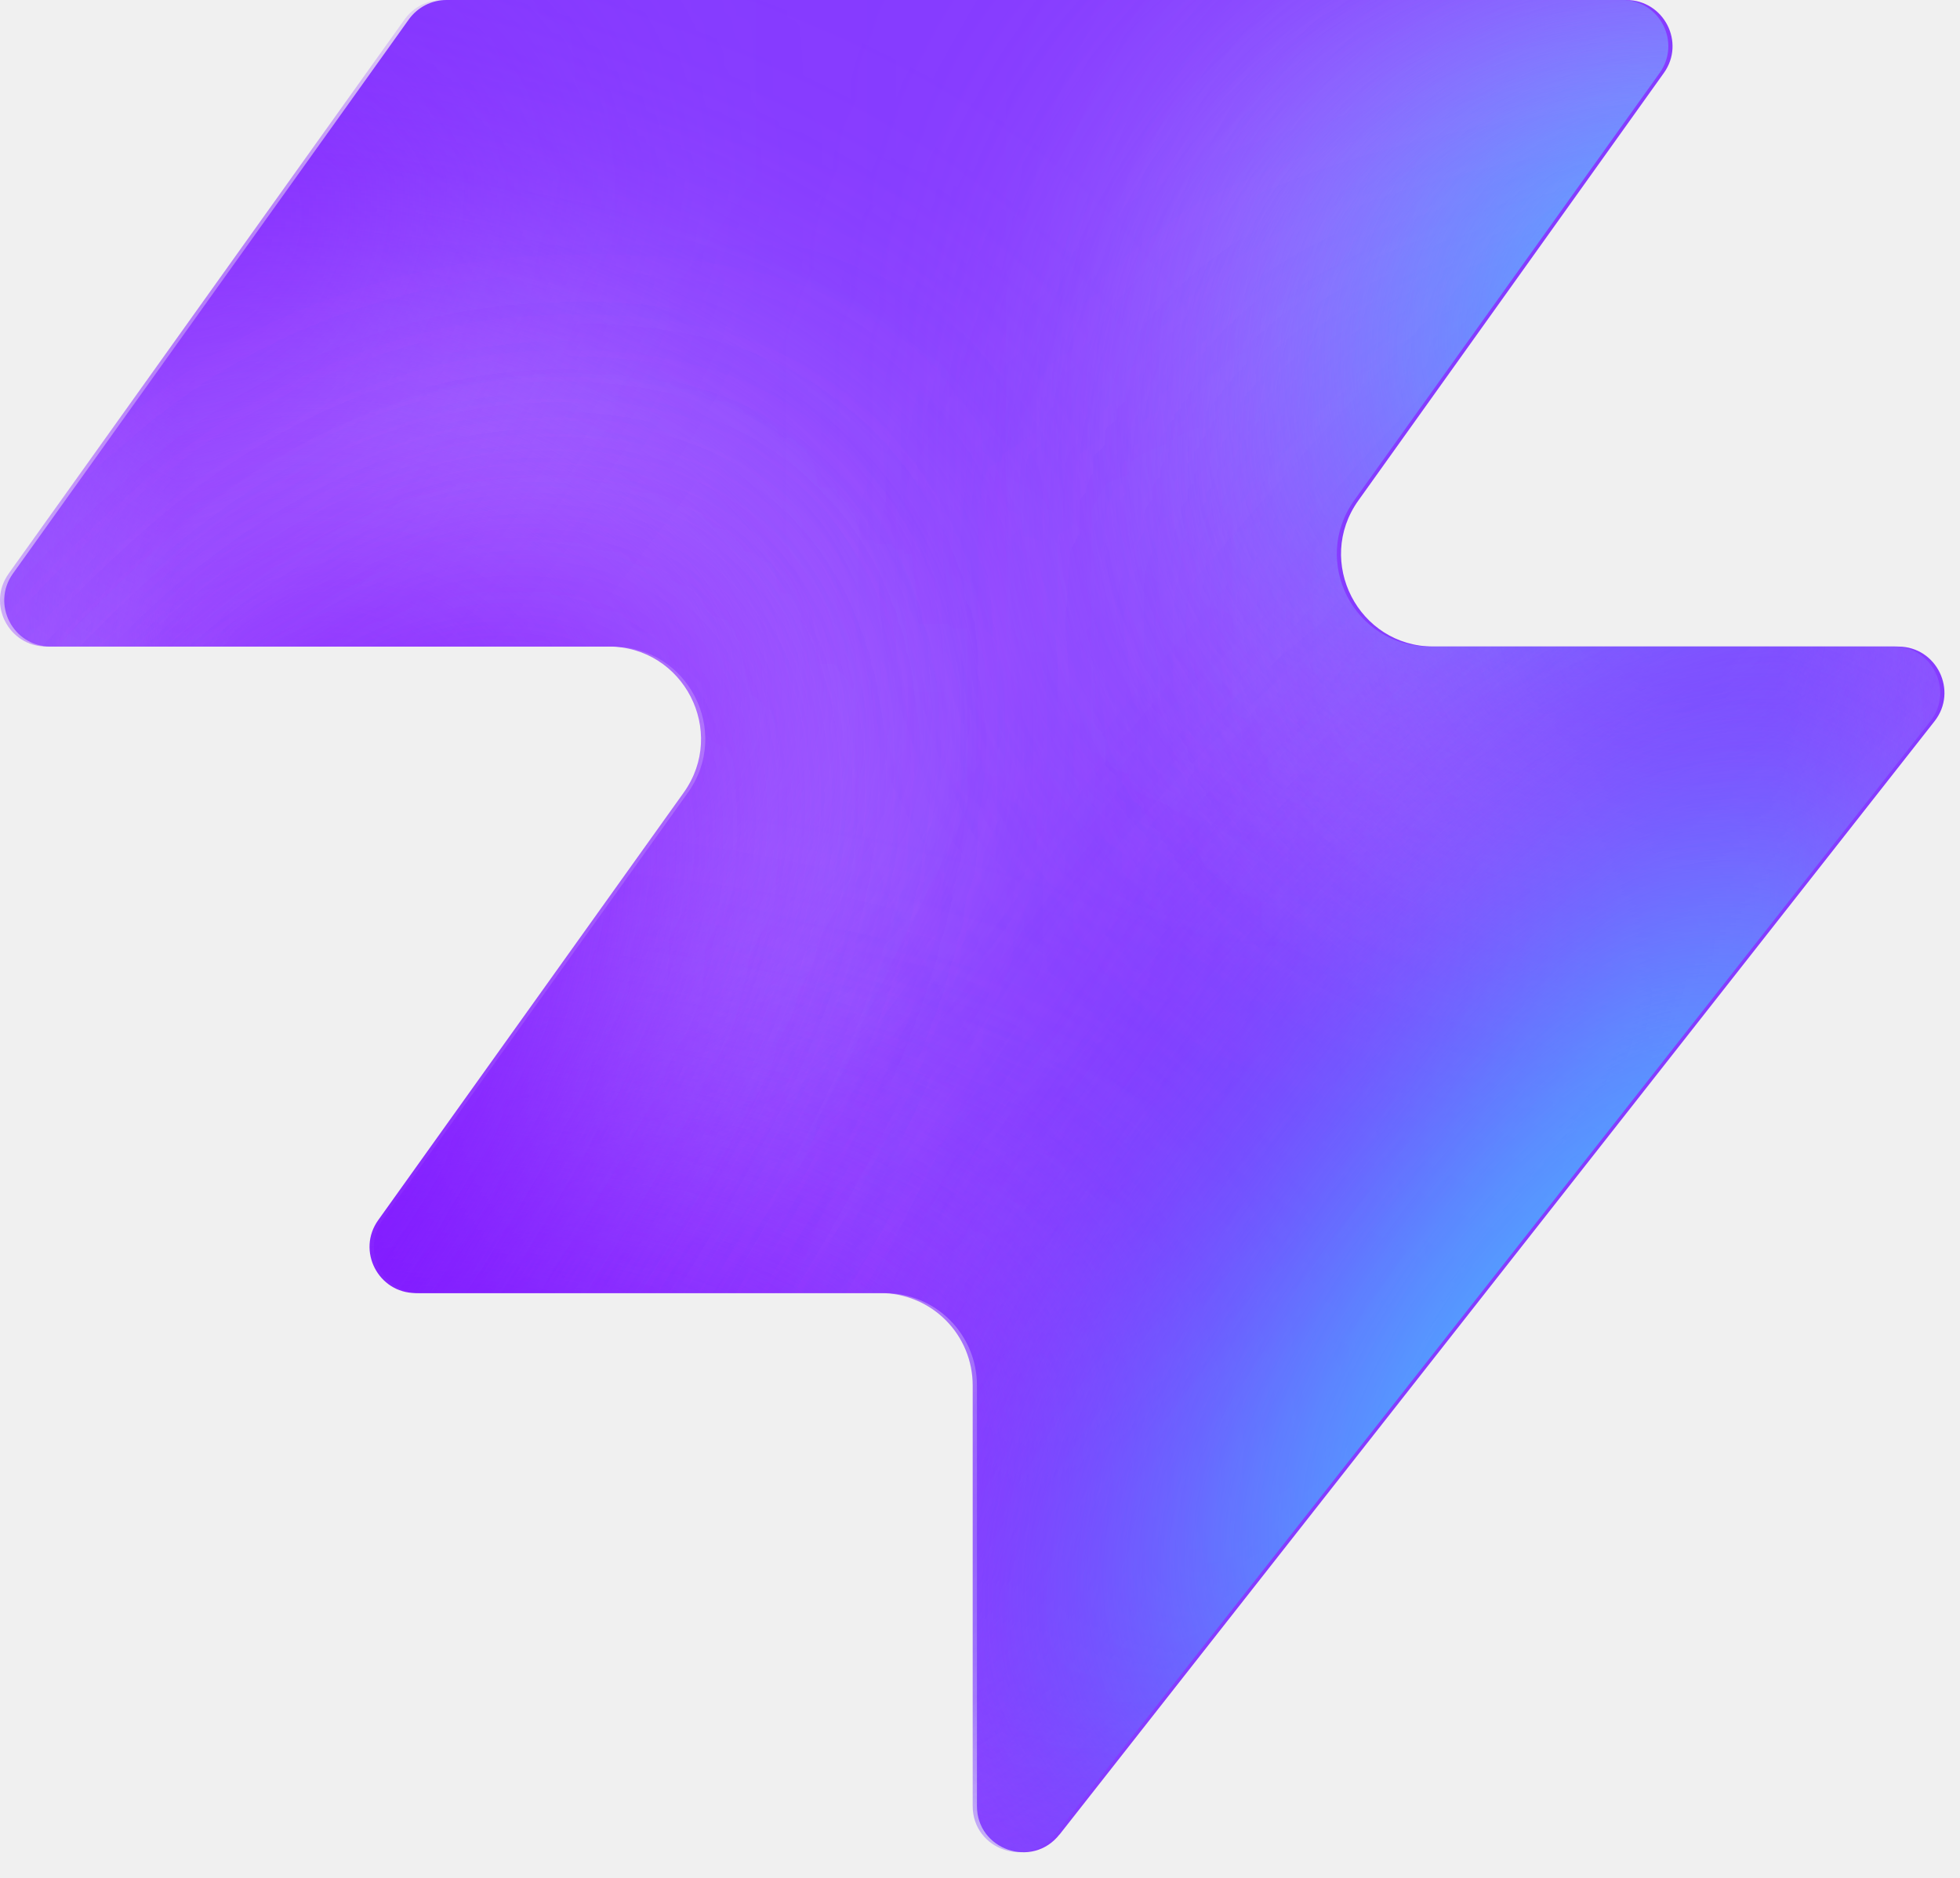
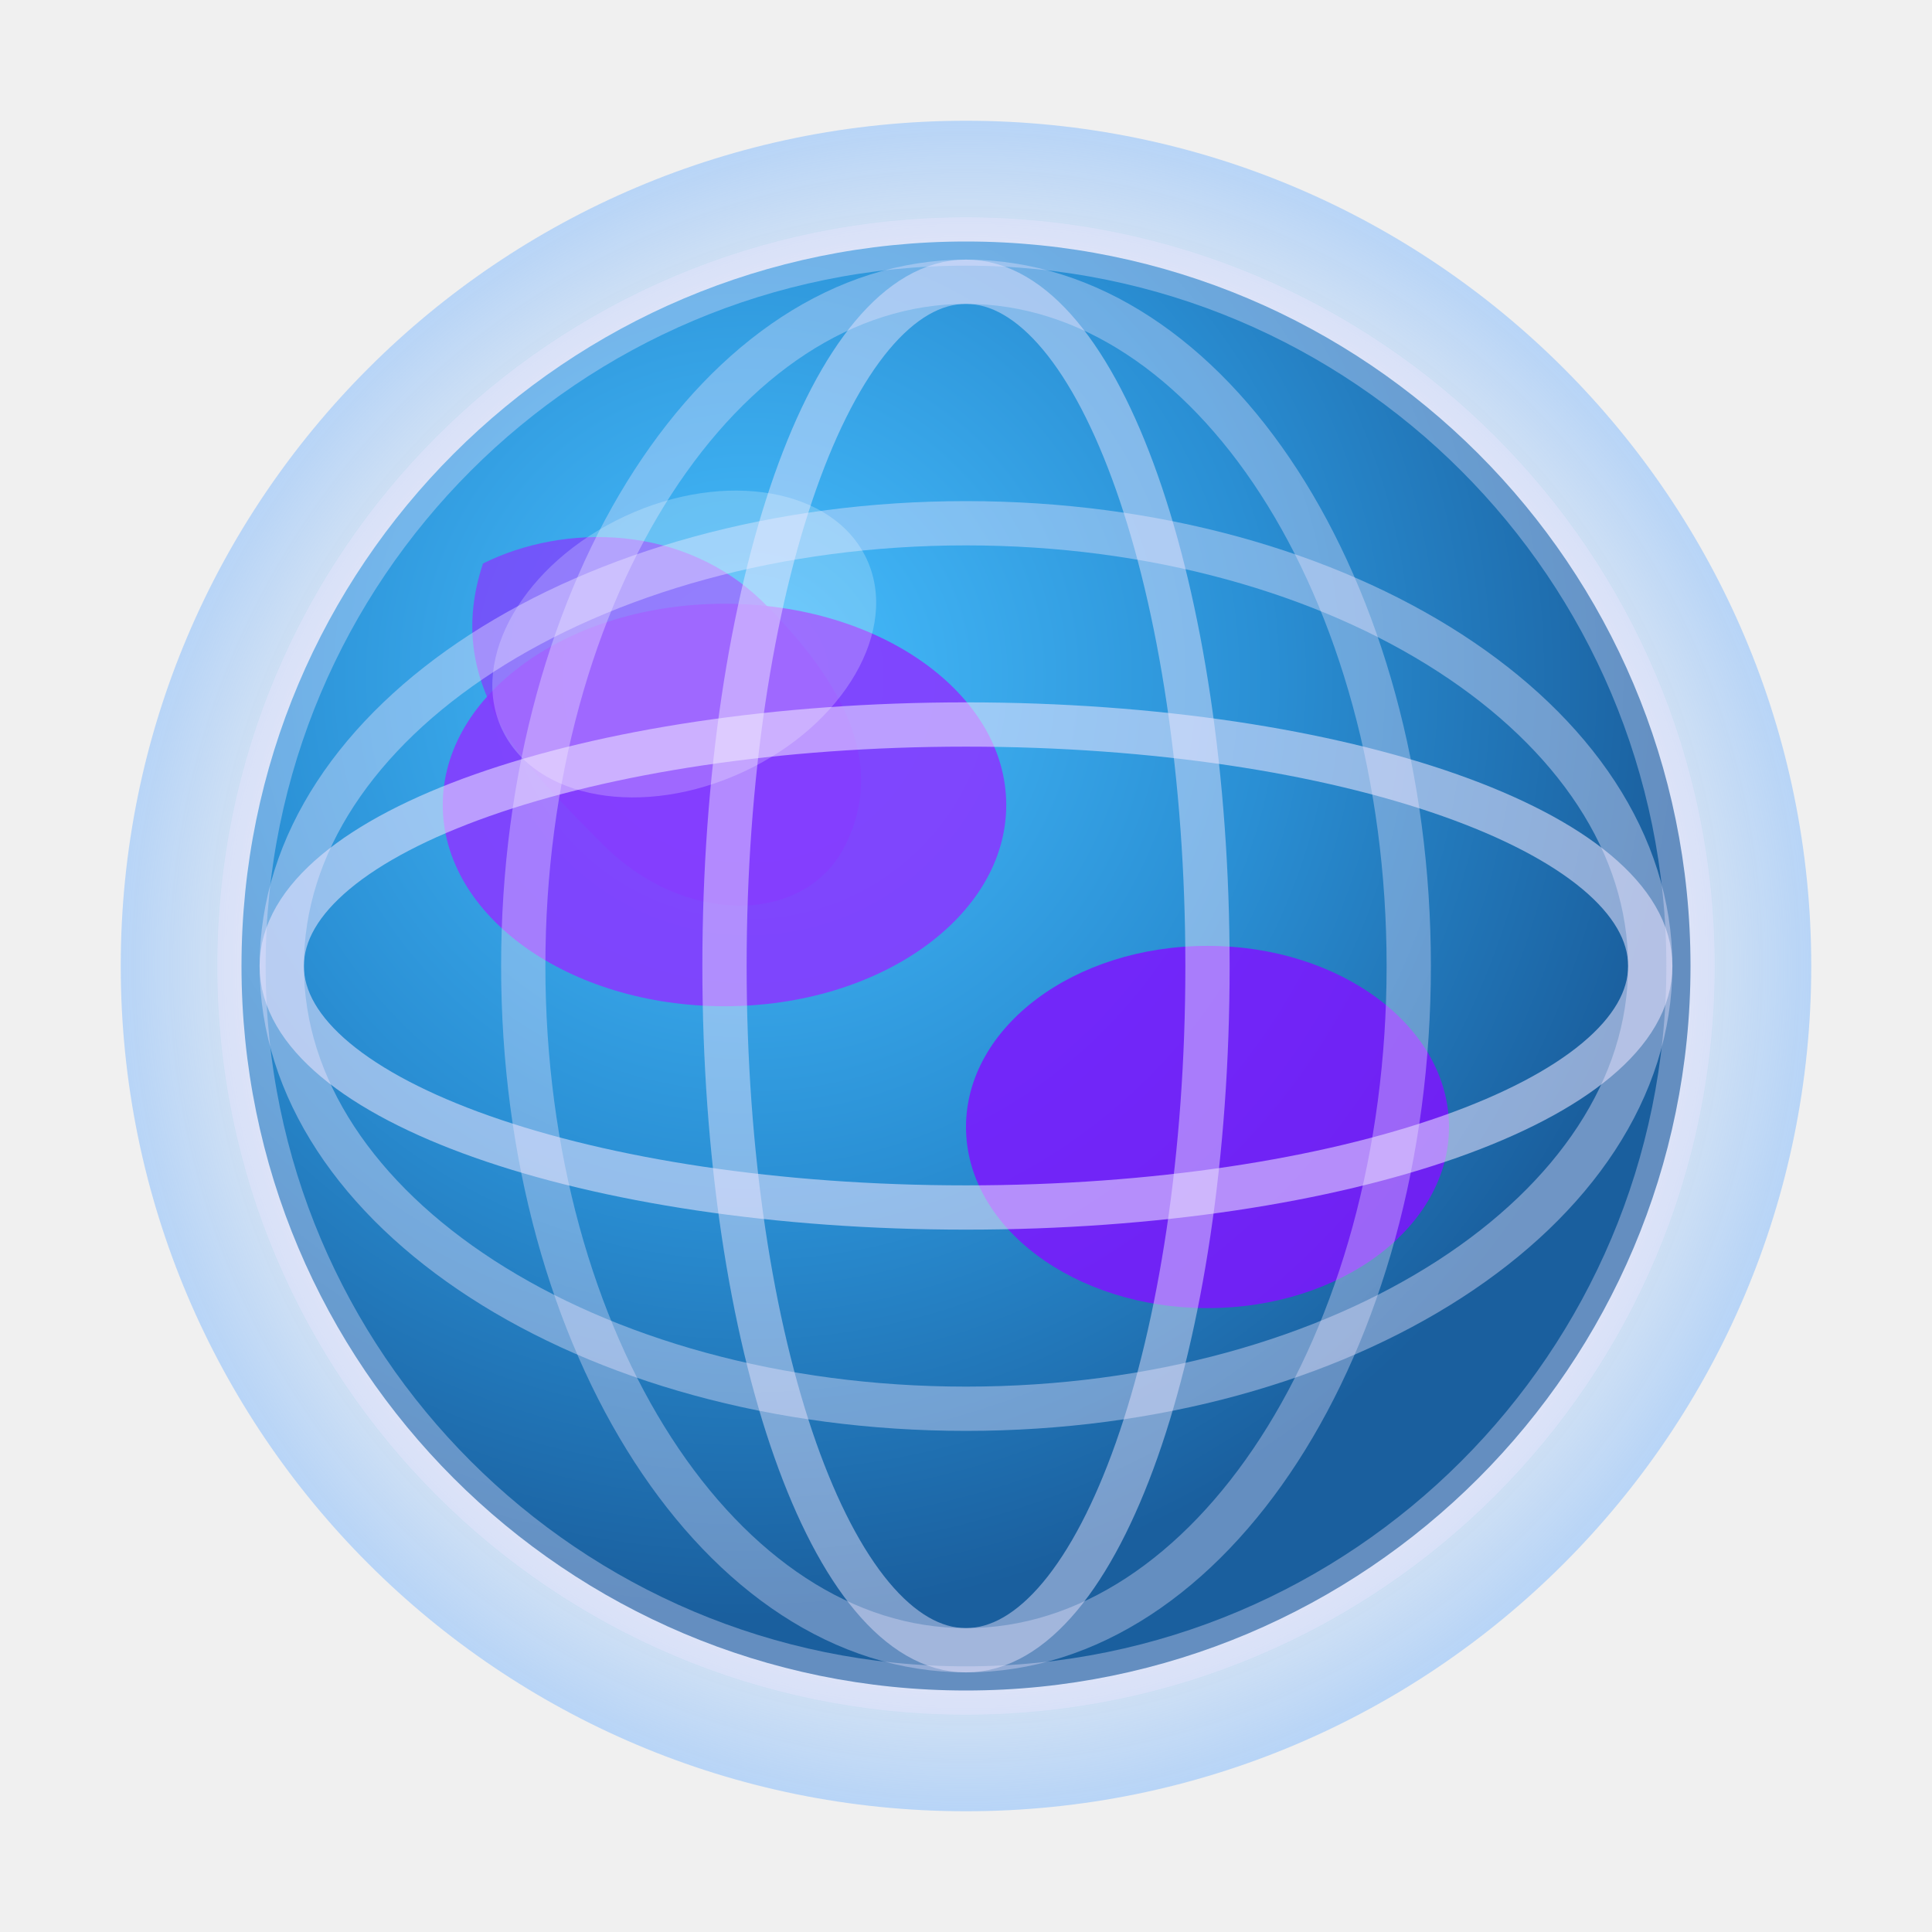
- <svg xmlns="http://www.w3.org/2000/svg" width="48" height="46" fill="none" viewBox="0 0 48 46">
-   <path fill="#863bff" d="M25.946 44.938c-.664.845-2.021.375-2.021-.698V33.937a2.26 2.26 0 0 0-2.262-2.262H10.287c-.92 0-1.456-1.04-.92-1.788l7.48-10.471c1.07-1.497 0-3.578-1.842-3.578H1.237c-.92 0-1.456-1.04-.92-1.788L10.013.474c.214-.297.556-.474.92-.474h28.894c.92 0 1.456 1.04.92 1.788l-7.48 10.471c-1.07 1.498 0 3.579 1.842 3.579h11.377c.943 0 1.473 1.088.89 1.83L25.947 44.94z" style="fill:#863bff;fill:color(display-p3 .525 .23 1);fill-opacity:1" />
-   <mask id="a" width="48" height="46" x="0" y="0" maskUnits="userSpaceOnUse" style="mask-type:alpha">
-     <path fill="#000" d="M25.842 44.938c-.664.844-2.021.375-2.021-.698V33.937a2.26 2.26 0 0 0-2.262-2.262H10.183c-.92 0-1.456-1.04-.92-1.788l7.48-10.471c1.07-1.498 0-3.579-1.842-3.579H1.133c-.92 0-1.456-1.04-.92-1.787L9.91.473c.214-.297.556-.474.92-.474h28.894c.92 0 1.456 1.04.92 1.788l-7.48 10.471c-1.07 1.498 0 3.578 1.842 3.578h11.377c.943 0 1.473 1.088.89 1.832L25.843 44.94z" style="fill:#000;fill-opacity:1" />
-   </mask>
-   <g mask="url(#a)">
-     <g filter="url(#b)">
-       <ellipse cx="5.508" cy="14.704" fill="#ede6ff" rx="5.508" ry="14.704" style="fill:#ede6ff;fill:color(display-p3 .927 .903 1);fill-opacity:1" transform="matrix(.00324 1 1 -.00324 -4.47 31.516)" />
-     </g>
-     <g filter="url(#c)">
-       <ellipse cx="10.399" cy="29.851" fill="#ede6ff" rx="10.399" ry="29.851" style="fill:#ede6ff;fill:color(display-p3 .927 .903 1);fill-opacity:1" transform="matrix(.00324 1 1 -.00324 -39.328 7.883)" />
-     </g>
-     <g filter="url(#d)">
-       <ellipse cx="5.508" cy="30.487" fill="#7e14ff" rx="5.508" ry="30.487" style="fill:#7e14ff;fill:color(display-p3 .492 .077 1);fill-opacity:1" transform="rotate(89.814 -25.913 -14.639)scale(1 -1)" />
-     </g>
-     <g filter="url(#e)">
-       <ellipse cx="5.508" cy="30.599" fill="#7e14ff" rx="5.508" ry="30.599" style="fill:#7e14ff;fill:color(display-p3 .492 .077 1);fill-opacity:1" transform="rotate(89.814 -32.644 -3.334)scale(1 -1)" />
-     </g>
-     <g filter="url(#f)">
-       <ellipse cx="5.508" cy="30.599" fill="#7e14ff" rx="5.508" ry="30.599" style="fill:#7e14ff;fill:color(display-p3 .492 .077 1);fill-opacity:1" transform="matrix(.00324 1 1 -.00324 -34.34 30.47)" />
-     </g>
-     <g filter="url(#g)">
-       <ellipse cx="14.072" cy="22.078" fill="#ede6ff" rx="14.072" ry="22.078" style="fill:#ede6ff;fill:color(display-p3 .927 .903 1);fill-opacity:1" transform="rotate(93.35 24.506 48.493)scale(-1 1)" />
-     </g>
-     <g filter="url(#h)">
-       <ellipse cx="3.47" cy="21.501" fill="#7e14ff" rx="3.47" ry="21.501" style="fill:#7e14ff;fill:color(display-p3 .492 .077 1);fill-opacity:1" transform="rotate(89.009 28.708 47.59)scale(-1 1)" />
-     </g>
-     <g filter="url(#i)">
-       <ellipse cx="3.47" cy="21.501" fill="#7e14ff" rx="3.47" ry="21.501" style="fill:#7e14ff;fill:color(display-p3 .492 .077 1);fill-opacity:1" transform="rotate(89.009 28.708 47.59)scale(-1 1)" />
-     </g>
-     <g filter="url(#j)">
-       <ellipse cx=".387" cy="8.972" fill="#7e14ff" rx="4.407" ry="29.108" style="fill:#7e14ff;fill:color(display-p3 .492 .077 1);fill-opacity:1" transform="rotate(39.51 .387 8.972)" />
-     </g>
-     <g filter="url(#k)">
-       <ellipse cx="47.523" cy="-6.092" fill="#7e14ff" rx="4.407" ry="29.108" style="fill:#7e14ff;fill:color(display-p3 .492 .077 1);fill-opacity:1" transform="rotate(37.892 47.523 -6.092)" />
-     </g>
-     <g filter="url(#l)">
-       <ellipse cx="41.412" cy="6.333" fill="#47bfff" rx="5.971" ry="9.665" style="fill:#47bfff;fill:color(display-p3 .28 .748 1);fill-opacity:1" transform="rotate(37.892 41.412 6.333)" />
-     </g>
-     <g filter="url(#m)">
-       <ellipse cx="-1.879" cy="38.332" fill="#7e14ff" rx="4.407" ry="29.108" style="fill:#7e14ff;fill:color(display-p3 .492 .077 1);fill-opacity:1" transform="rotate(37.892 -1.88 38.332)" />
-     </g>
-     <g filter="url(#n)">
-       <ellipse cx="-1.879" cy="38.332" fill="#7e14ff" rx="4.407" ry="29.108" style="fill:#7e14ff;fill:color(display-p3 .492 .077 1);fill-opacity:1" transform="rotate(37.892 -1.88 38.332)" />
-     </g>
-     <g filter="url(#o)">
-       <ellipse cx="35.651" cy="29.907" fill="#7e14ff" rx="4.407" ry="29.108" style="fill:#7e14ff;fill:color(display-p3 .492 .077 1);fill-opacity:1" transform="rotate(37.892 35.651 29.907)" />
-     </g>
-     <g filter="url(#p)">
-       <ellipse cx="38.418" cy="32.4" fill="#47bfff" rx="5.971" ry="15.297" style="fill:#47bfff;fill:color(display-p3 .28 .748 1);fill-opacity:1" transform="rotate(37.892 38.418 32.4)" />
-     </g>
+ <svg xmlns="http://www.w3.org/2000/svg" width="48" height="48" fill="none" viewBox="0 0 48 48">
+   <defs>
+     <radialGradient id="ocean" cx="35%" cy="30%" r="65%">
+       <stop offset="0%" stop-color="#47bfff" />
+       <stop offset="55%" stop-color="#2a8fd4" />
+       <stop offset="100%" stop-color="#1a5f9e" />
+     </radialGradient>
+     <radialGradient id="glow" cx="50%" cy="50%" r="50%">
+       <stop offset="70%" stop-color="#73b3ff" stop-opacity="0" />
+       <stop offset="100%" stop-color="#73b3ff" stop-opacity="0.45" />
+     </radialGradient>
+     <clipPath id="globe">
+       <circle cx="24" cy="24" r="18" />
+     </clipPath>
+   </defs>
+   <circle cx="24" cy="24" r="21" fill="url(#glow)" />
+   <circle cx="24" cy="24" r="18" fill="url(#ocean)" />
+   <g clip-path="url(#globe)">
+     <ellipse cx="18" cy="20" rx="7" ry="5" fill="#863bff" opacity="0.9" />
+     <ellipse cx="30" cy="28" rx="6" ry="4.5" fill="#7e14ff" opacity="0.85" />
+     <path fill="#863bff" opacity="0.75" d="M12 14c2-1 5-1 7 1s3 4 2 6-4 2-6 0-4-4-3-7z" />
+     <ellipse cx="24" cy="24" rx="17" ry="6" stroke="#ede6ff" stroke-width="1.1" fill="none" opacity="0.55" />
+     <ellipse cx="24" cy="24" rx="17" ry="11" stroke="#ede6ff" stroke-width="1.1" fill="none" opacity="0.4" />
+     <ellipse cx="24" cy="24" rx="6" ry="17" stroke="#ede6ff" stroke-width="1.1" fill="none" opacity="0.45" />
+     <ellipse cx="24" cy="24" rx="11" ry="17" stroke="#ede6ff" stroke-width="1.1" fill="none" opacity="0.35" />
  </g>
-   <defs>
-     <filter id="b" width="60.045" height="41.654" x="-19.77" y="16.149" color-interpolation-filters="sRGB" filterUnits="userSpaceOnUse">
-       <feFlood flood-opacity="0" result="BackgroundImageFix" />
-       <feBlend in="SourceGraphic" in2="BackgroundImageFix" result="shape" />
-       <feGaussianBlur result="effect1_foregroundBlur_2002_17158" stdDeviation="7.659" />
-     </filter>
-     <filter id="c" width="90.34" height="51.437" x="-54.613" y="-7.533" color-interpolation-filters="sRGB" filterUnits="userSpaceOnUse">
-       <feFlood flood-opacity="0" result="BackgroundImageFix" />
-       <feBlend in="SourceGraphic" in2="BackgroundImageFix" result="shape" />
-       <feGaussianBlur result="effect1_foregroundBlur_2002_17158" stdDeviation="7.659" />
-     </filter>
-     <filter id="d" width="79.355" height="29.4" x="-49.64" y="2.03" color-interpolation-filters="sRGB" filterUnits="userSpaceOnUse">
-       <feFlood flood-opacity="0" result="BackgroundImageFix" />
-       <feBlend in="SourceGraphic" in2="BackgroundImageFix" result="shape" />
-       <feGaussianBlur result="effect1_foregroundBlur_2002_17158" stdDeviation="4.596" />
-     </filter>
-     <filter id="e" width="79.579" height="29.4" x="-45.045" y="20.029" color-interpolation-filters="sRGB" filterUnits="userSpaceOnUse">
-       <feFlood flood-opacity="0" result="BackgroundImageFix" />
-       <feBlend in="SourceGraphic" in2="BackgroundImageFix" result="shape" />
-       <feGaussianBlur result="effect1_foregroundBlur_2002_17158" stdDeviation="4.596" />
-     </filter>
-     <filter id="f" width="79.579" height="29.4" x="-43.513" y="21.178" color-interpolation-filters="sRGB" filterUnits="userSpaceOnUse">
-       <feFlood flood-opacity="0" result="BackgroundImageFix" />
-       <feBlend in="SourceGraphic" in2="BackgroundImageFix" result="shape" />
-       <feGaussianBlur result="effect1_foregroundBlur_2002_17158" stdDeviation="4.596" />
-     </filter>
-     <filter id="g" width="74.749" height="58.852" x="15.756" y="-17.901" color-interpolation-filters="sRGB" filterUnits="userSpaceOnUse">
-       <feFlood flood-opacity="0" result="BackgroundImageFix" />
-       <feBlend in="SourceGraphic" in2="BackgroundImageFix" result="shape" />
-       <feGaussianBlur result="effect1_foregroundBlur_2002_17158" stdDeviation="7.659" />
-     </filter>
-     <filter id="h" width="61.377" height="25.362" x="23.548" y="2.284" color-interpolation-filters="sRGB" filterUnits="userSpaceOnUse">
-       <feFlood flood-opacity="0" result="BackgroundImageFix" />
-       <feBlend in="SourceGraphic" in2="BackgroundImageFix" result="shape" />
-       <feGaussianBlur result="effect1_foregroundBlur_2002_17158" stdDeviation="4.596" />
-     </filter>
-     <filter id="i" width="61.377" height="25.362" x="23.548" y="2.284" color-interpolation-filters="sRGB" filterUnits="userSpaceOnUse">
-       <feFlood flood-opacity="0" result="BackgroundImageFix" />
-       <feBlend in="SourceGraphic" in2="BackgroundImageFix" result="shape" />
-       <feGaussianBlur result="effect1_foregroundBlur_2002_17158" stdDeviation="4.596" />
-     </filter>
-     <filter id="j" width="56.045" height="63.649" x="-27.636" y="-22.853" color-interpolation-filters="sRGB" filterUnits="userSpaceOnUse">
-       <feFlood flood-opacity="0" result="BackgroundImageFix" />
-       <feBlend in="SourceGraphic" in2="BackgroundImageFix" result="shape" />
-       <feGaussianBlur result="effect1_foregroundBlur_2002_17158" stdDeviation="4.596" />
-     </filter>
-     <filter id="k" width="54.814" height="64.646" x="20.116" y="-38.415" color-interpolation-filters="sRGB" filterUnits="userSpaceOnUse">
-       <feFlood flood-opacity="0" result="BackgroundImageFix" />
-       <feBlend in="SourceGraphic" in2="BackgroundImageFix" result="shape" />
-       <feGaussianBlur result="effect1_foregroundBlur_2002_17158" stdDeviation="4.596" />
-     </filter>
-     <filter id="l" width="33.541" height="35.313" x="24.641" y="-11.323" color-interpolation-filters="sRGB" filterUnits="userSpaceOnUse">
-       <feFlood flood-opacity="0" result="BackgroundImageFix" />
-       <feBlend in="SourceGraphic" in2="BackgroundImageFix" result="shape" />
-       <feGaussianBlur result="effect1_foregroundBlur_2002_17158" stdDeviation="4.596" />
-     </filter>
-     <filter id="m" width="54.814" height="64.646" x="-29.286" y="6.009" color-interpolation-filters="sRGB" filterUnits="userSpaceOnUse">
-       <feFlood flood-opacity="0" result="BackgroundImageFix" />
-       <feBlend in="SourceGraphic" in2="BackgroundImageFix" result="shape" />
-       <feGaussianBlur result="effect1_foregroundBlur_2002_17158" stdDeviation="4.596" />
-     </filter>
-     <filter id="n" width="54.814" height="64.646" x="-29.286" y="6.009" color-interpolation-filters="sRGB" filterUnits="userSpaceOnUse">
-       <feFlood flood-opacity="0" result="BackgroundImageFix" />
-       <feBlend in="SourceGraphic" in2="BackgroundImageFix" result="shape" />
-       <feGaussianBlur result="effect1_foregroundBlur_2002_17158" stdDeviation="4.596" />
-     </filter>
-     <filter id="o" width="54.814" height="64.646" x="8.244" y="-2.416" color-interpolation-filters="sRGB" filterUnits="userSpaceOnUse">
-       <feFlood flood-opacity="0" result="BackgroundImageFix" />
-       <feBlend in="SourceGraphic" in2="BackgroundImageFix" result="shape" />
-       <feGaussianBlur result="effect1_foregroundBlur_2002_17158" stdDeviation="4.596" />
-     </filter>
-     <filter id="p" width="39.409" height="43.623" x="18.713" y="10.588" color-interpolation-filters="sRGB" filterUnits="userSpaceOnUse">
-       <feFlood flood-opacity="0" result="BackgroundImageFix" />
-       <feBlend in="SourceGraphic" in2="BackgroundImageFix" result="shape" />
-       <feGaussianBlur result="effect1_foregroundBlur_2002_17158" stdDeviation="4.596" />
-     </filter>
-   </defs>
+   <ellipse cx="17" cy="16" rx="5" ry="3.5" fill="#fff" opacity="0.22" transform="rotate(-25 17 16)" />
+   <circle cx="24" cy="24" r="18" stroke="#ede6ff" stroke-width="1.2" fill="none" opacity="0.35" />
</svg>
